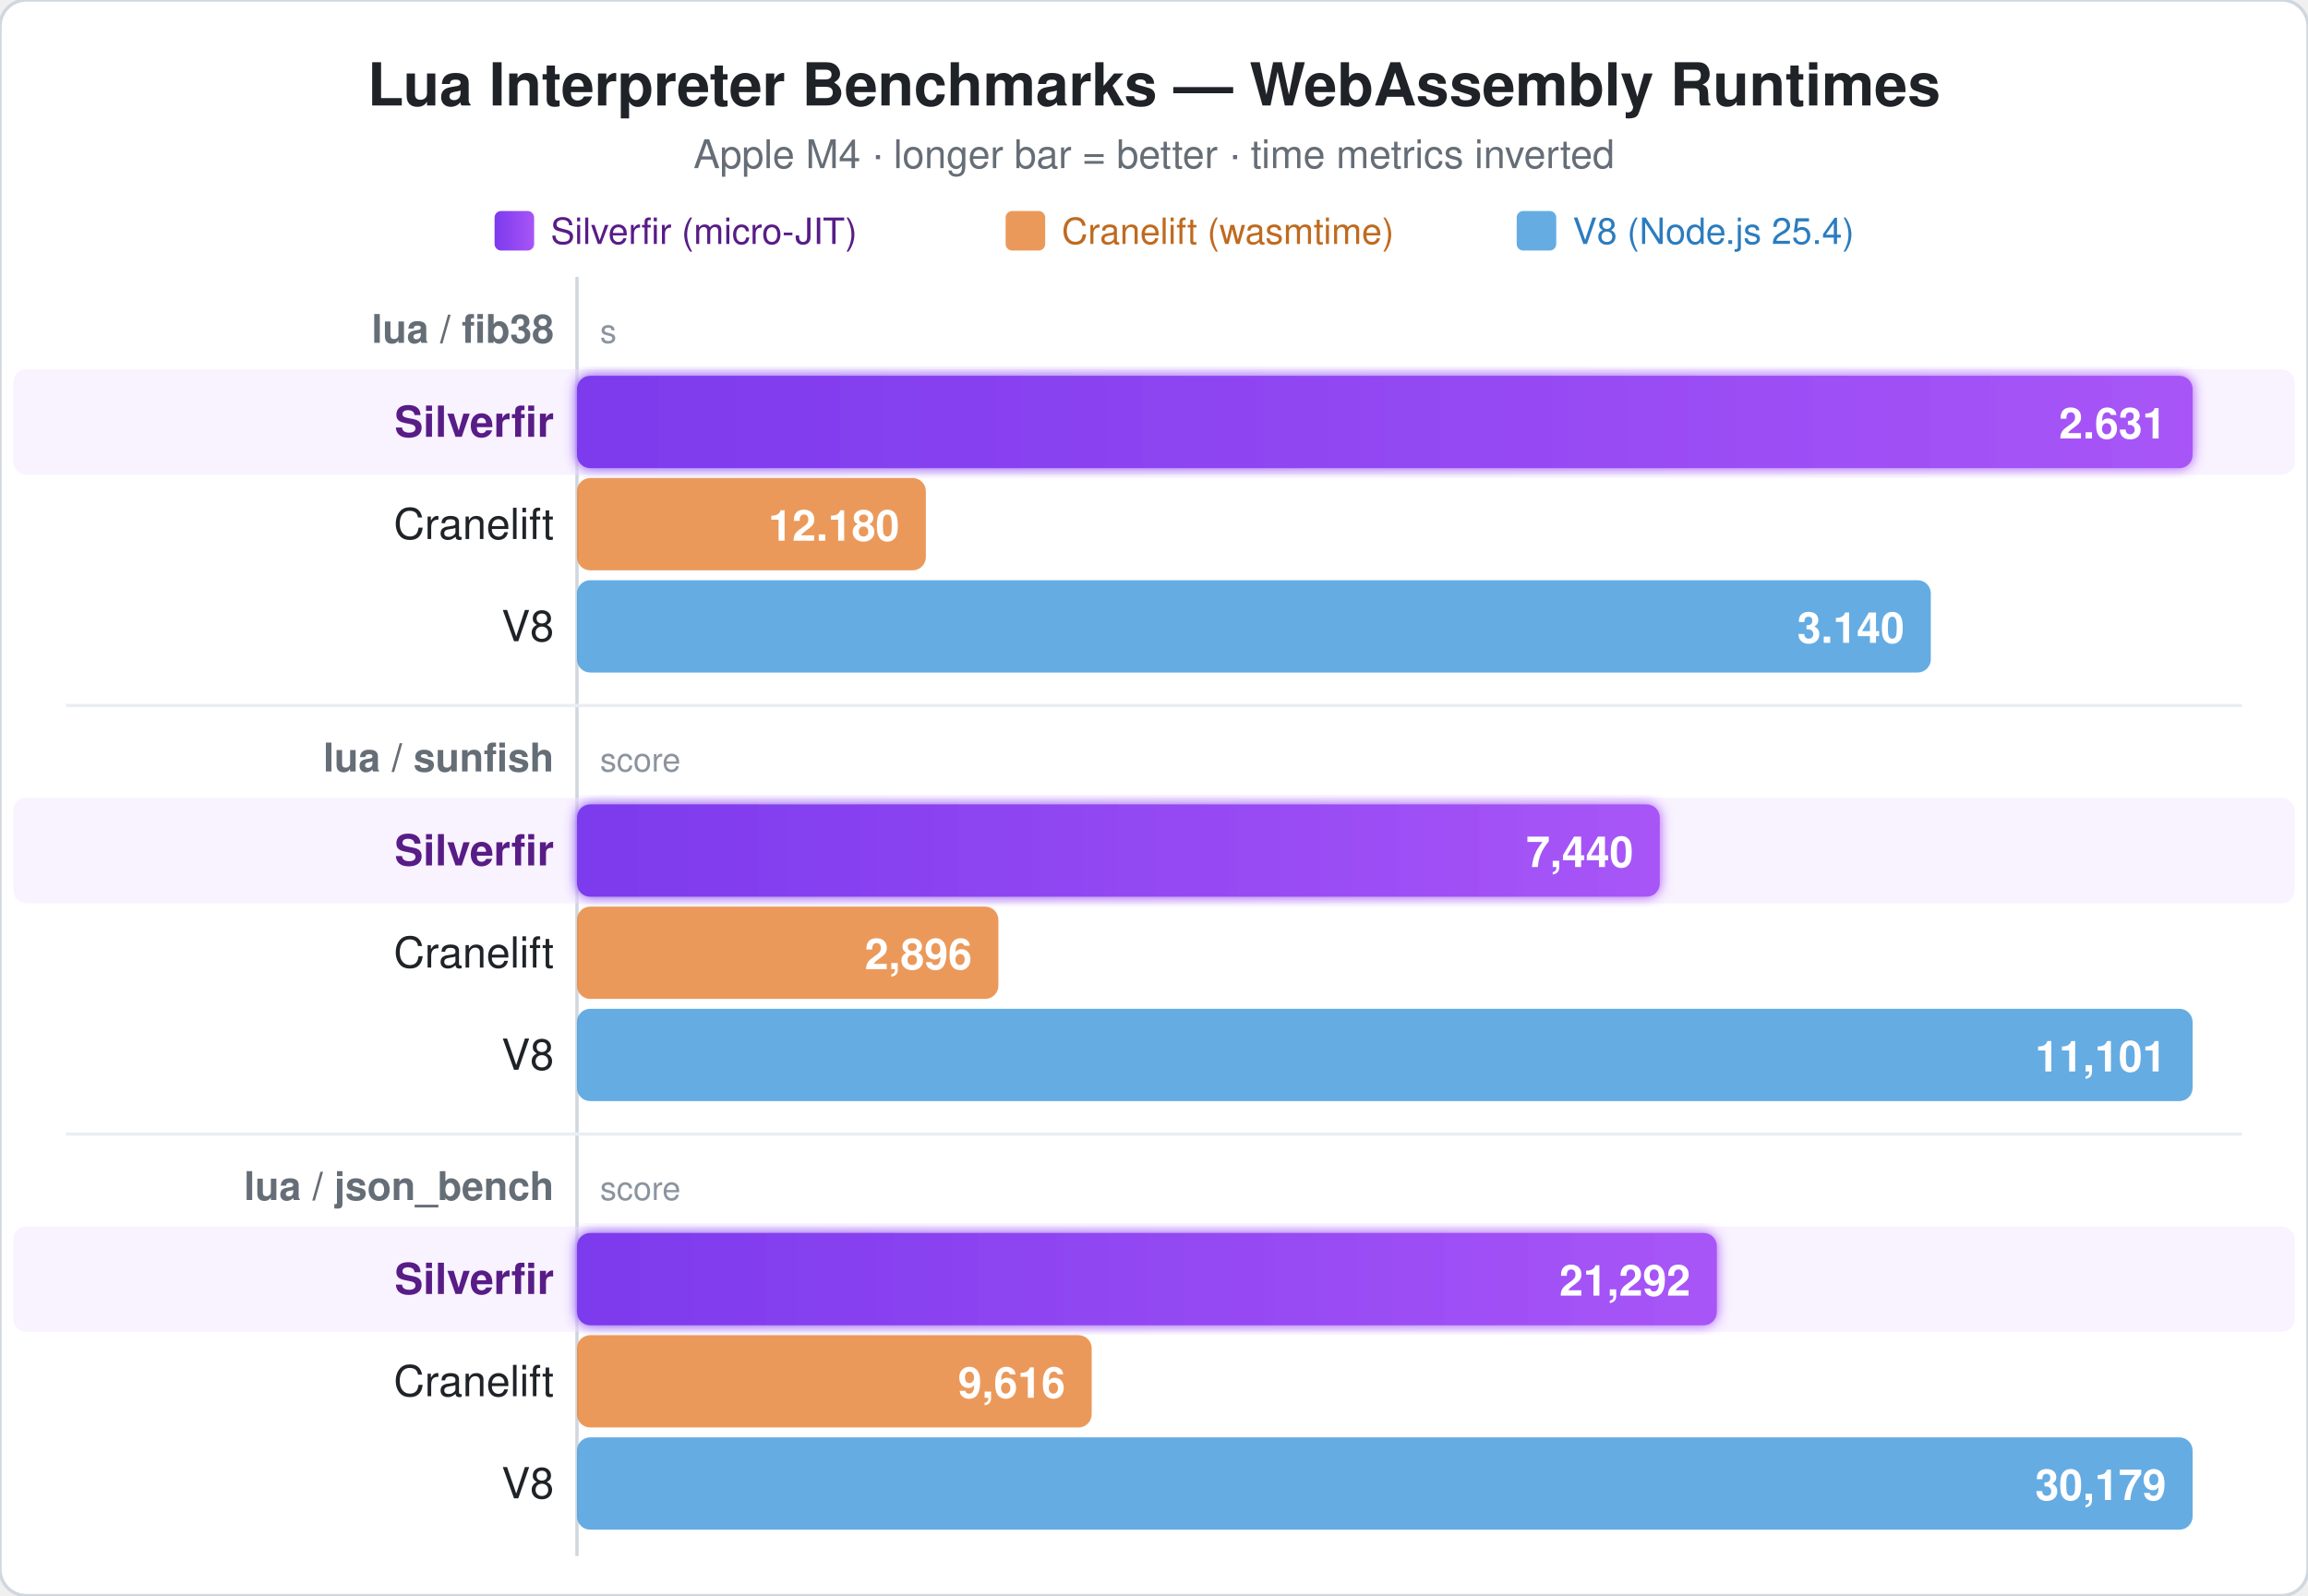
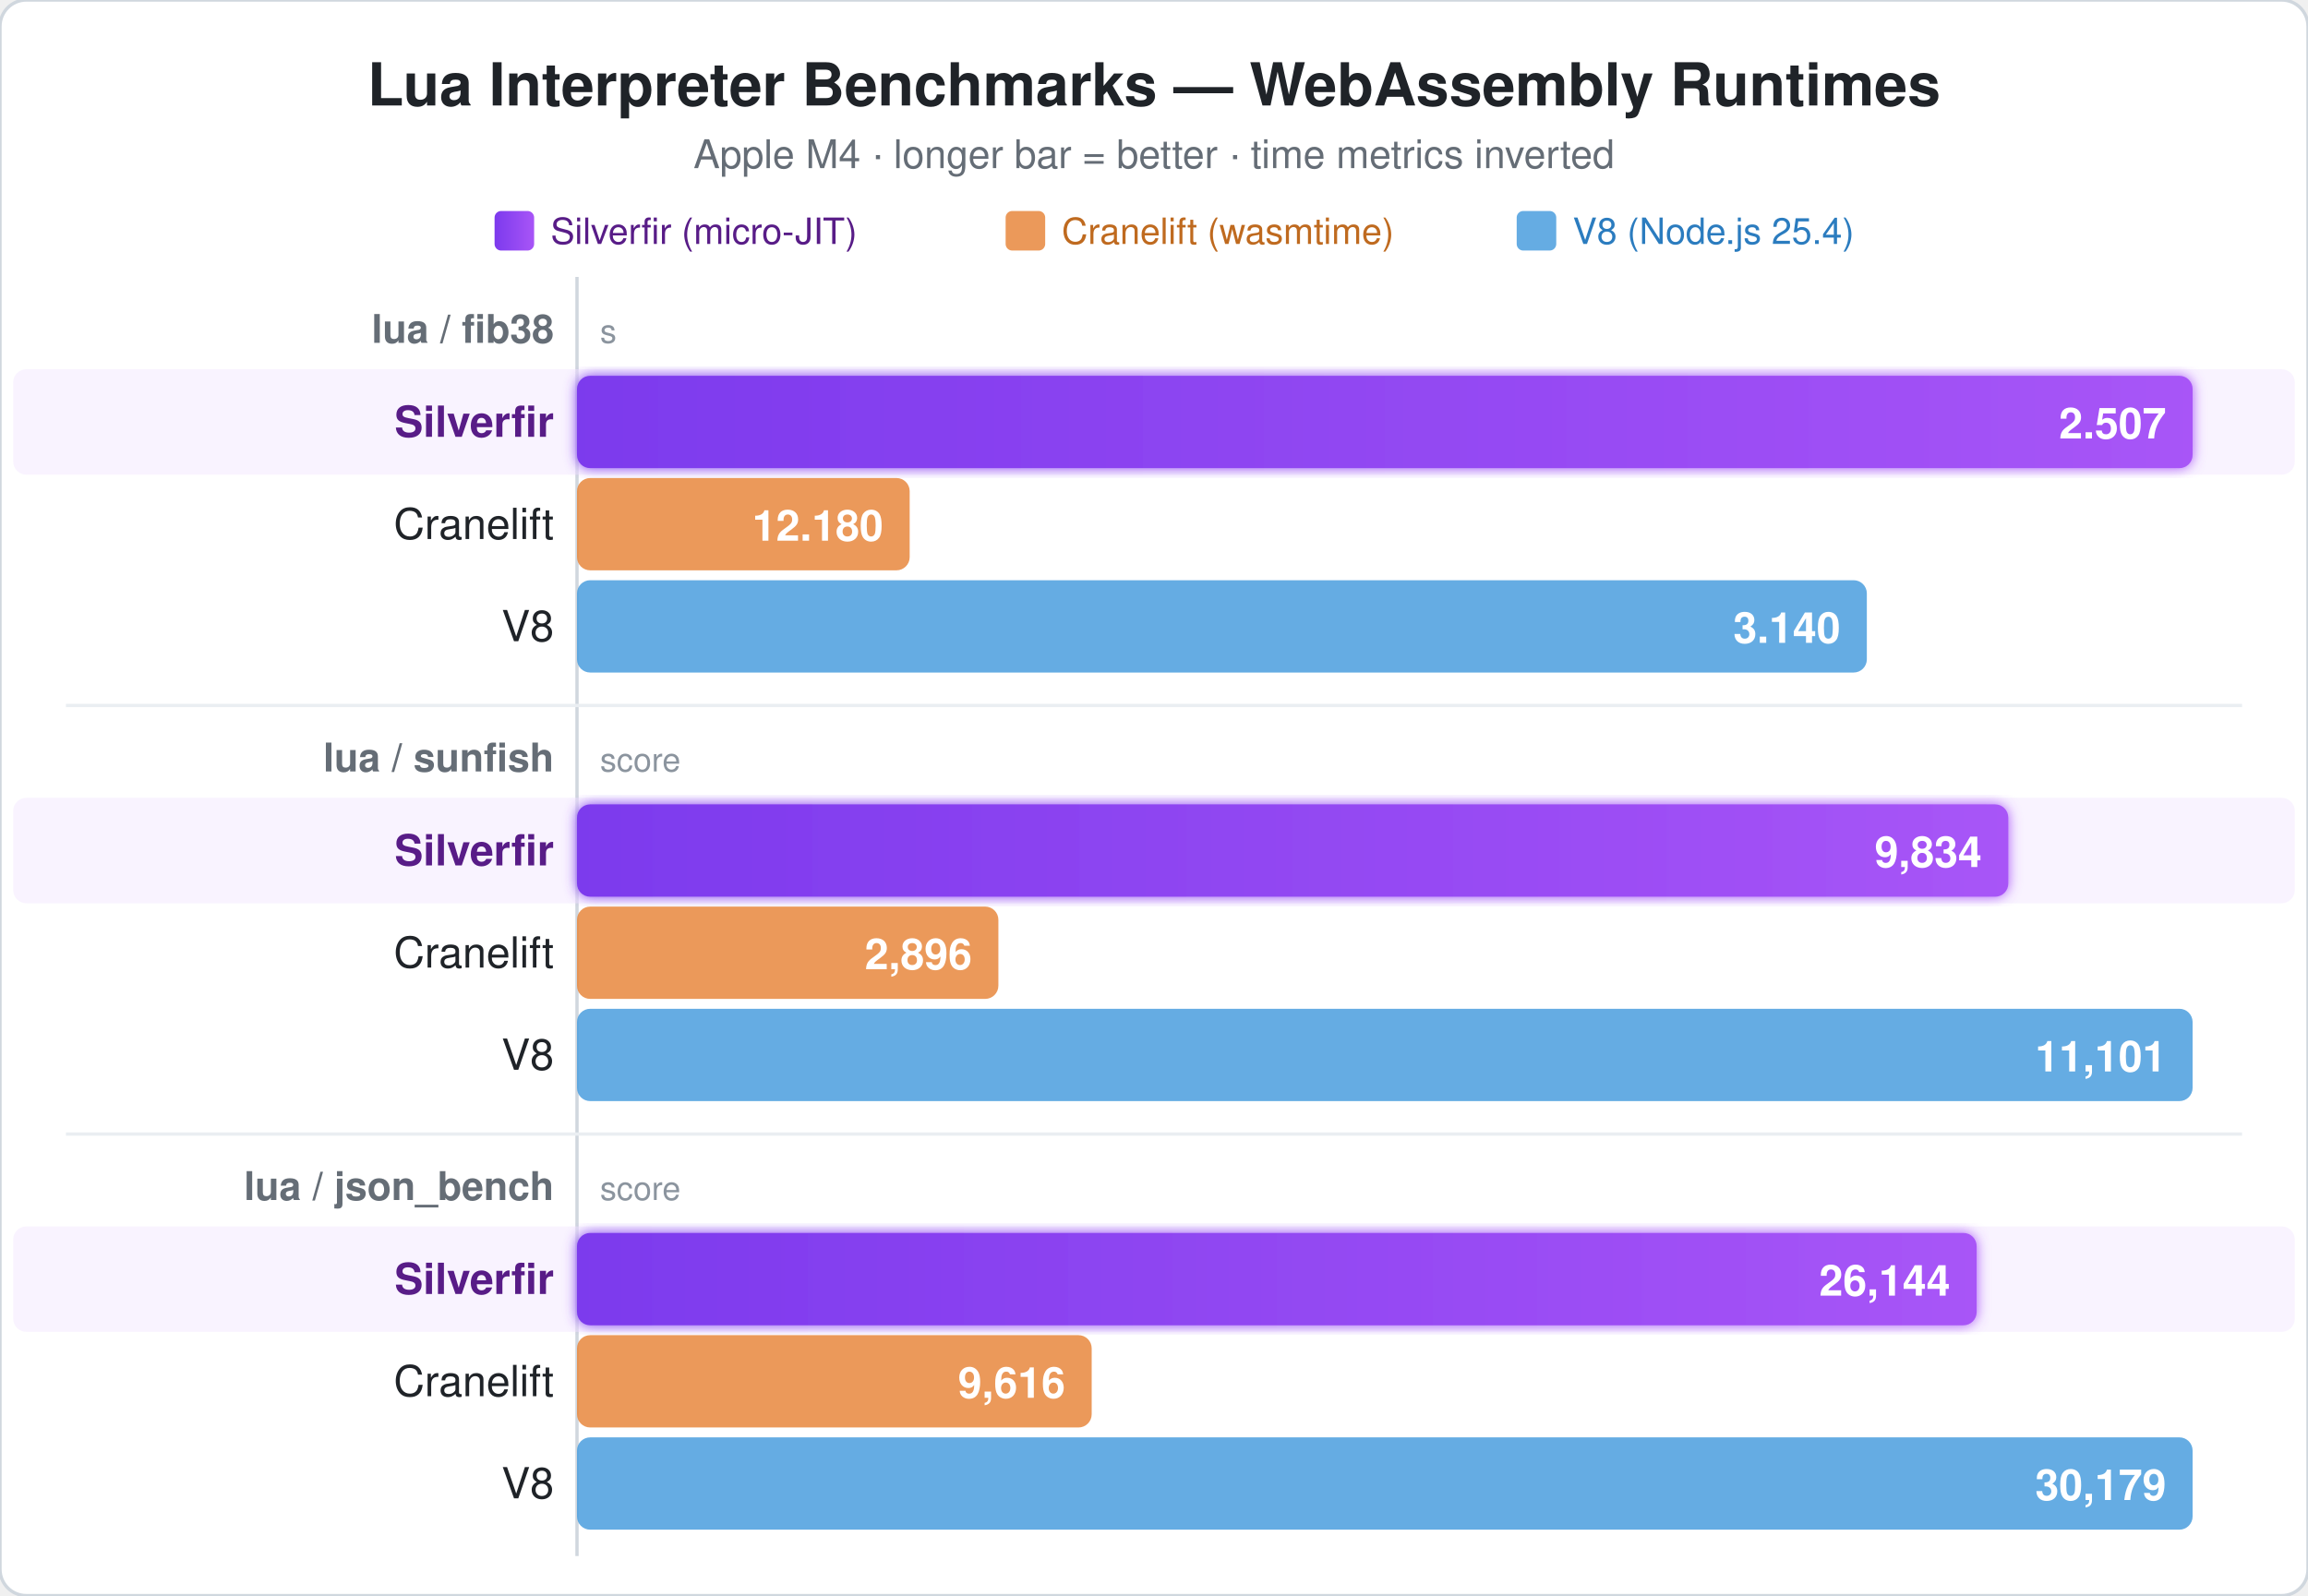
<svg xmlns="http://www.w3.org/2000/svg" role="img" viewBox="0 0 700 484" width="700" height="484">
  <defs>
    <linearGradient id="hlGrad" x1="0" y1="0" x2="1" y2="0">
      <stop offset="0%" stop-color="#7c3aed" />
      <stop offset="100%" stop-color="#a855f7" />
    </linearGradient>
    <filter id="glow">
      <feGaussianBlur stdDeviation="2" result="blur" />
      <feMerge>
        <feMergeNode in="blur" />
        <feMergeNode in="SourceGraphic" />
      </feMerge>
    </filter>
  </defs>
  <rect width="700" height="484" rx="8" ry="8" fill="#ffffff" stroke="#d0d7de" stroke-width="1" />
  <text x="350.0" y="32" text-anchor="middle" fill="#1f2328" font-family="Segoe UI,Helvetica,Arial,sans-serif" font-size="18" font-weight="600">Lua Interpreter Benchmarks — WebAssembly Runtimes</text>
  <text x="350.0" y="51" text-anchor="middle" fill="#656d76" font-family="Segoe UI,Helvetica,Arial,sans-serif" font-size="12">Apple M4  ·  longer bar = better  ·  time metrics inverted</text>
  <rect x="150.0" y="64" width="12" height="12" rx="2" fill="url(#hlGrad)" />
  <text x="167.0" y="74" fill="#581c87" font-family="Segoe UI,Helvetica,Arial,sans-serif" font-size="11">Silverfir (micro-JIT)</text>
  <rect x="305.0" y="64" width="12" height="12" rx="2" fill="#e8873d" opacity="0.85" />
  <text x="322.0" y="74" fill="#bf6a1f" font-family="Segoe UI,Helvetica,Arial,sans-serif" font-size="11">Cranelift (wasmtime)</text>
  <rect x="460.0" y="64" width="12" height="12" rx="2" fill="#4a9ede" opacity="0.85" />
  <text x="477.0" y="74" fill="#2b7cbf" font-family="Segoe UI,Helvetica,Arial,sans-serif" font-size="11">V8 (Node.js 25.4)</text>
  <line x1="175" y1="84" x2="175" y2="472" stroke="#d0d7de" stroke-width="1" />
  <text x="168" y="104.0" text-anchor="end" fill="#656d76" font-family="Segoe UI,Helvetica,Arial,sans-serif" font-size="12" font-weight="600">lua / fib38</text>
  <text x="182" y="104.0" fill="#8b949e" font-family="Segoe UI,Helvetica,Arial,sans-serif" font-size="10">s</text>
  <rect x="4" y="112" width="692" height="32" rx="4" fill="#f3e8ff" opacity="0.5" />
  <text x="168" y="132.5" text-anchor="end" fill="#581c87" font-family="Segoe UI,Helvetica,Arial,sans-serif" font-size="13" font-weight="700">Silverfir</text>
  <rect x="175" y="114" width="490.0" height="28" rx="4" fill="url(#hlGrad)" filter="url(#glow)">
    <animate attributeName="width" from="0" to="490.0" dur="0.35s" fill="freeze" />
  </rect>
-   <text x="657.0" y="133.0" text-anchor="end" fill="#ffffff" font-family="Segoe UI,Helvetica,Arial,sans-serif" font-size="13" font-weight="700">2.631</text>
+   <text x="657.0" y="133.0" text-anchor="end" fill="#ffffff" font-family="Segoe UI,Helvetica,Arial,sans-serif" font-size="13" font-weight="700">2.507</text>
  <text x="168" y="163.5" text-anchor="end" fill="#1f2328" font-family="Segoe UI,Helvetica,Arial,sans-serif" font-size="13" font-weight="400">Cranelift</text>
-   <rect x="175" y="145" width="105.8" height="28" rx="4" fill="#e8873d" opacity="0.85">
-     <animate attributeName="width" from="0" to="105.8" dur="0.39s" fill="freeze" />
+   <rect x="175" y="145" width="100.9" height="28" rx="4" fill="#e8873d" opacity="0.85">
+     <animate attributeName="width" from="0" to="100.9" dur="0.39s" fill="freeze" />
  </rect>
-   <text x="272.8" y="164.0" text-anchor="end" fill="#ffffff" font-family="Segoe UI,Helvetica,Arial,sans-serif" font-size="13" font-weight="700">12.180</text>
+   <text x="267.9" y="164.0" text-anchor="end" fill="#ffffff" font-family="Segoe UI,Helvetica,Arial,sans-serif" font-size="13" font-weight="700">12.180</text>
  <text x="168" y="194.5" text-anchor="end" fill="#1f2328" font-family="Segoe UI,Helvetica,Arial,sans-serif" font-size="13" font-weight="400">V8</text>
-   <rect x="175" y="176" width="410.6" height="28" rx="4" fill="#4a9ede" opacity="0.85">
-     <animate attributeName="width" from="0" to="410.6" dur="0.43s" fill="freeze" />
+   <rect x="175" y="176" width="391.2" height="28" rx="4" fill="#4a9ede" opacity="0.85">
+     <animate attributeName="width" from="0" to="391.2" dur="0.43s" fill="freeze" />
  </rect>
-   <text x="577.6" y="195.0" text-anchor="end" fill="#ffffff" font-family="Segoe UI,Helvetica,Arial,sans-serif" font-size="13" font-weight="700">3.140</text>
+   <text x="558.2" y="195.0" text-anchor="end" fill="#ffffff" font-family="Segoe UI,Helvetica,Arial,sans-serif" font-size="13" font-weight="700">3.140</text>
  <line x1="20" y1="214" x2="680" y2="214" stroke="#eaeef2" stroke-width="1" />
  <text x="168" y="234.0" text-anchor="end" fill="#656d76" font-family="Segoe UI,Helvetica,Arial,sans-serif" font-size="12" font-weight="600">lua / sunfish</text>
  <text x="182" y="234.0" fill="#8b949e" font-family="Segoe UI,Helvetica,Arial,sans-serif" font-size="10">score</text>
  <rect x="4" y="242" width="692" height="32" rx="4" fill="#f3e8ff" opacity="0.5" />
  <text x="168" y="262.5" text-anchor="end" fill="#581c87" font-family="Segoe UI,Helvetica,Arial,sans-serif" font-size="13" font-weight="700">Silverfir</text>
-   <rect x="175" y="244" width="328.4" height="28" rx="4" fill="url(#hlGrad)" filter="url(#glow)">
-     <animate attributeName="width" from="0" to="328.4" dur="0.39s" fill="freeze" />
+   <rect x="175" y="244" width="434.1" height="28" rx="4" fill="url(#hlGrad)" filter="url(#glow)">
+     <animate attributeName="width" from="0" to="434.1" dur="0.39s" fill="freeze" />
  </rect>
-   <text x="495.4" y="263.0" text-anchor="end" fill="#ffffff" font-family="Segoe UI,Helvetica,Arial,sans-serif" font-size="13" font-weight="700">7,440</text>
+   <text x="601.1" y="263.0" text-anchor="end" fill="#ffffff" font-family="Segoe UI,Helvetica,Arial,sans-serif" font-size="13" font-weight="700">9,834</text>
  <text x="168" y="293.5" text-anchor="end" fill="#1f2328" font-family="Segoe UI,Helvetica,Arial,sans-serif" font-size="13" font-weight="400">Cranelift</text>
  <rect x="175" y="275" width="127.8" height="28" rx="4" fill="#e8873d" opacity="0.85">
    <animate attributeName="width" from="0" to="127.8" dur="0.43s" fill="freeze" />
  </rect>
  <text x="294.8" y="294.0" text-anchor="end" fill="#ffffff" font-family="Segoe UI,Helvetica,Arial,sans-serif" font-size="13" font-weight="700">2,896</text>
  <text x="168" y="324.5" text-anchor="end" fill="#1f2328" font-family="Segoe UI,Helvetica,Arial,sans-serif" font-size="13" font-weight="400">V8</text>
  <rect x="175" y="306" width="490.0" height="28" rx="4" fill="#4a9ede" opacity="0.85">
    <animate attributeName="width" from="0" to="490.0" dur="0.47s" fill="freeze" />
  </rect>
  <text x="657.0" y="325.0" text-anchor="end" fill="#ffffff" font-family="Segoe UI,Helvetica,Arial,sans-serif" font-size="13" font-weight="700">11,101</text>
  <line x1="20" y1="344" x2="680" y2="344" stroke="#eaeef2" stroke-width="1" />
  <text x="168" y="364.0" text-anchor="end" fill="#656d76" font-family="Segoe UI,Helvetica,Arial,sans-serif" font-size="12" font-weight="600">lua / json_bench</text>
  <text x="182" y="364.0" fill="#8b949e" font-family="Segoe UI,Helvetica,Arial,sans-serif" font-size="10">score</text>
  <rect x="4" y="372" width="692" height="32" rx="4" fill="#f3e8ff" opacity="0.5" />
  <text x="168" y="392.5" text-anchor="end" fill="#581c87" font-family="Segoe UI,Helvetica,Arial,sans-serif" font-size="13" font-weight="700">Silverfir</text>
-   <rect x="175" y="374" width="345.7" height="28" rx="4" fill="url(#hlGrad)" filter="url(#glow)">
-     <animate attributeName="width" from="0" to="345.7" dur="0.43s" fill="freeze" />
+   <rect x="175" y="374" width="424.5" height="28" rx="4" fill="url(#hlGrad)" filter="url(#glow)">
+     <animate attributeName="width" from="0" to="424.5" dur="0.43s" fill="freeze" />
  </rect>
-   <text x="512.7" y="393.0" text-anchor="end" fill="#ffffff" font-family="Segoe UI,Helvetica,Arial,sans-serif" font-size="13" font-weight="700">21,292</text>
+   <text x="591.5" y="393.0" text-anchor="end" fill="#ffffff" font-family="Segoe UI,Helvetica,Arial,sans-serif" font-size="13" font-weight="700">26,144</text>
  <text x="168" y="423.5" text-anchor="end" fill="#1f2328" font-family="Segoe UI,Helvetica,Arial,sans-serif" font-size="13" font-weight="400">Cranelift</text>
  <rect x="175" y="405" width="156.1" height="28" rx="4" fill="#e8873d" opacity="0.85">
    <animate attributeName="width" from="0" to="156.1" dur="0.47s" fill="freeze" />
  </rect>
  <text x="323.1" y="424.0" text-anchor="end" fill="#ffffff" font-family="Segoe UI,Helvetica,Arial,sans-serif" font-size="13" font-weight="700">9,616</text>
  <text x="168" y="454.5" text-anchor="end" fill="#1f2328" font-family="Segoe UI,Helvetica,Arial,sans-serif" font-size="13" font-weight="400">V8</text>
  <rect x="175" y="436" width="490.0" height="28" rx="4" fill="#4a9ede" opacity="0.85">
    <animate attributeName="width" from="0" to="490.0" dur="0.51s" fill="freeze" />
  </rect>
  <text x="657.0" y="455.0" text-anchor="end" fill="#ffffff" font-family="Segoe UI,Helvetica,Arial,sans-serif" font-size="13" font-weight="700">30,179</text>
</svg>
